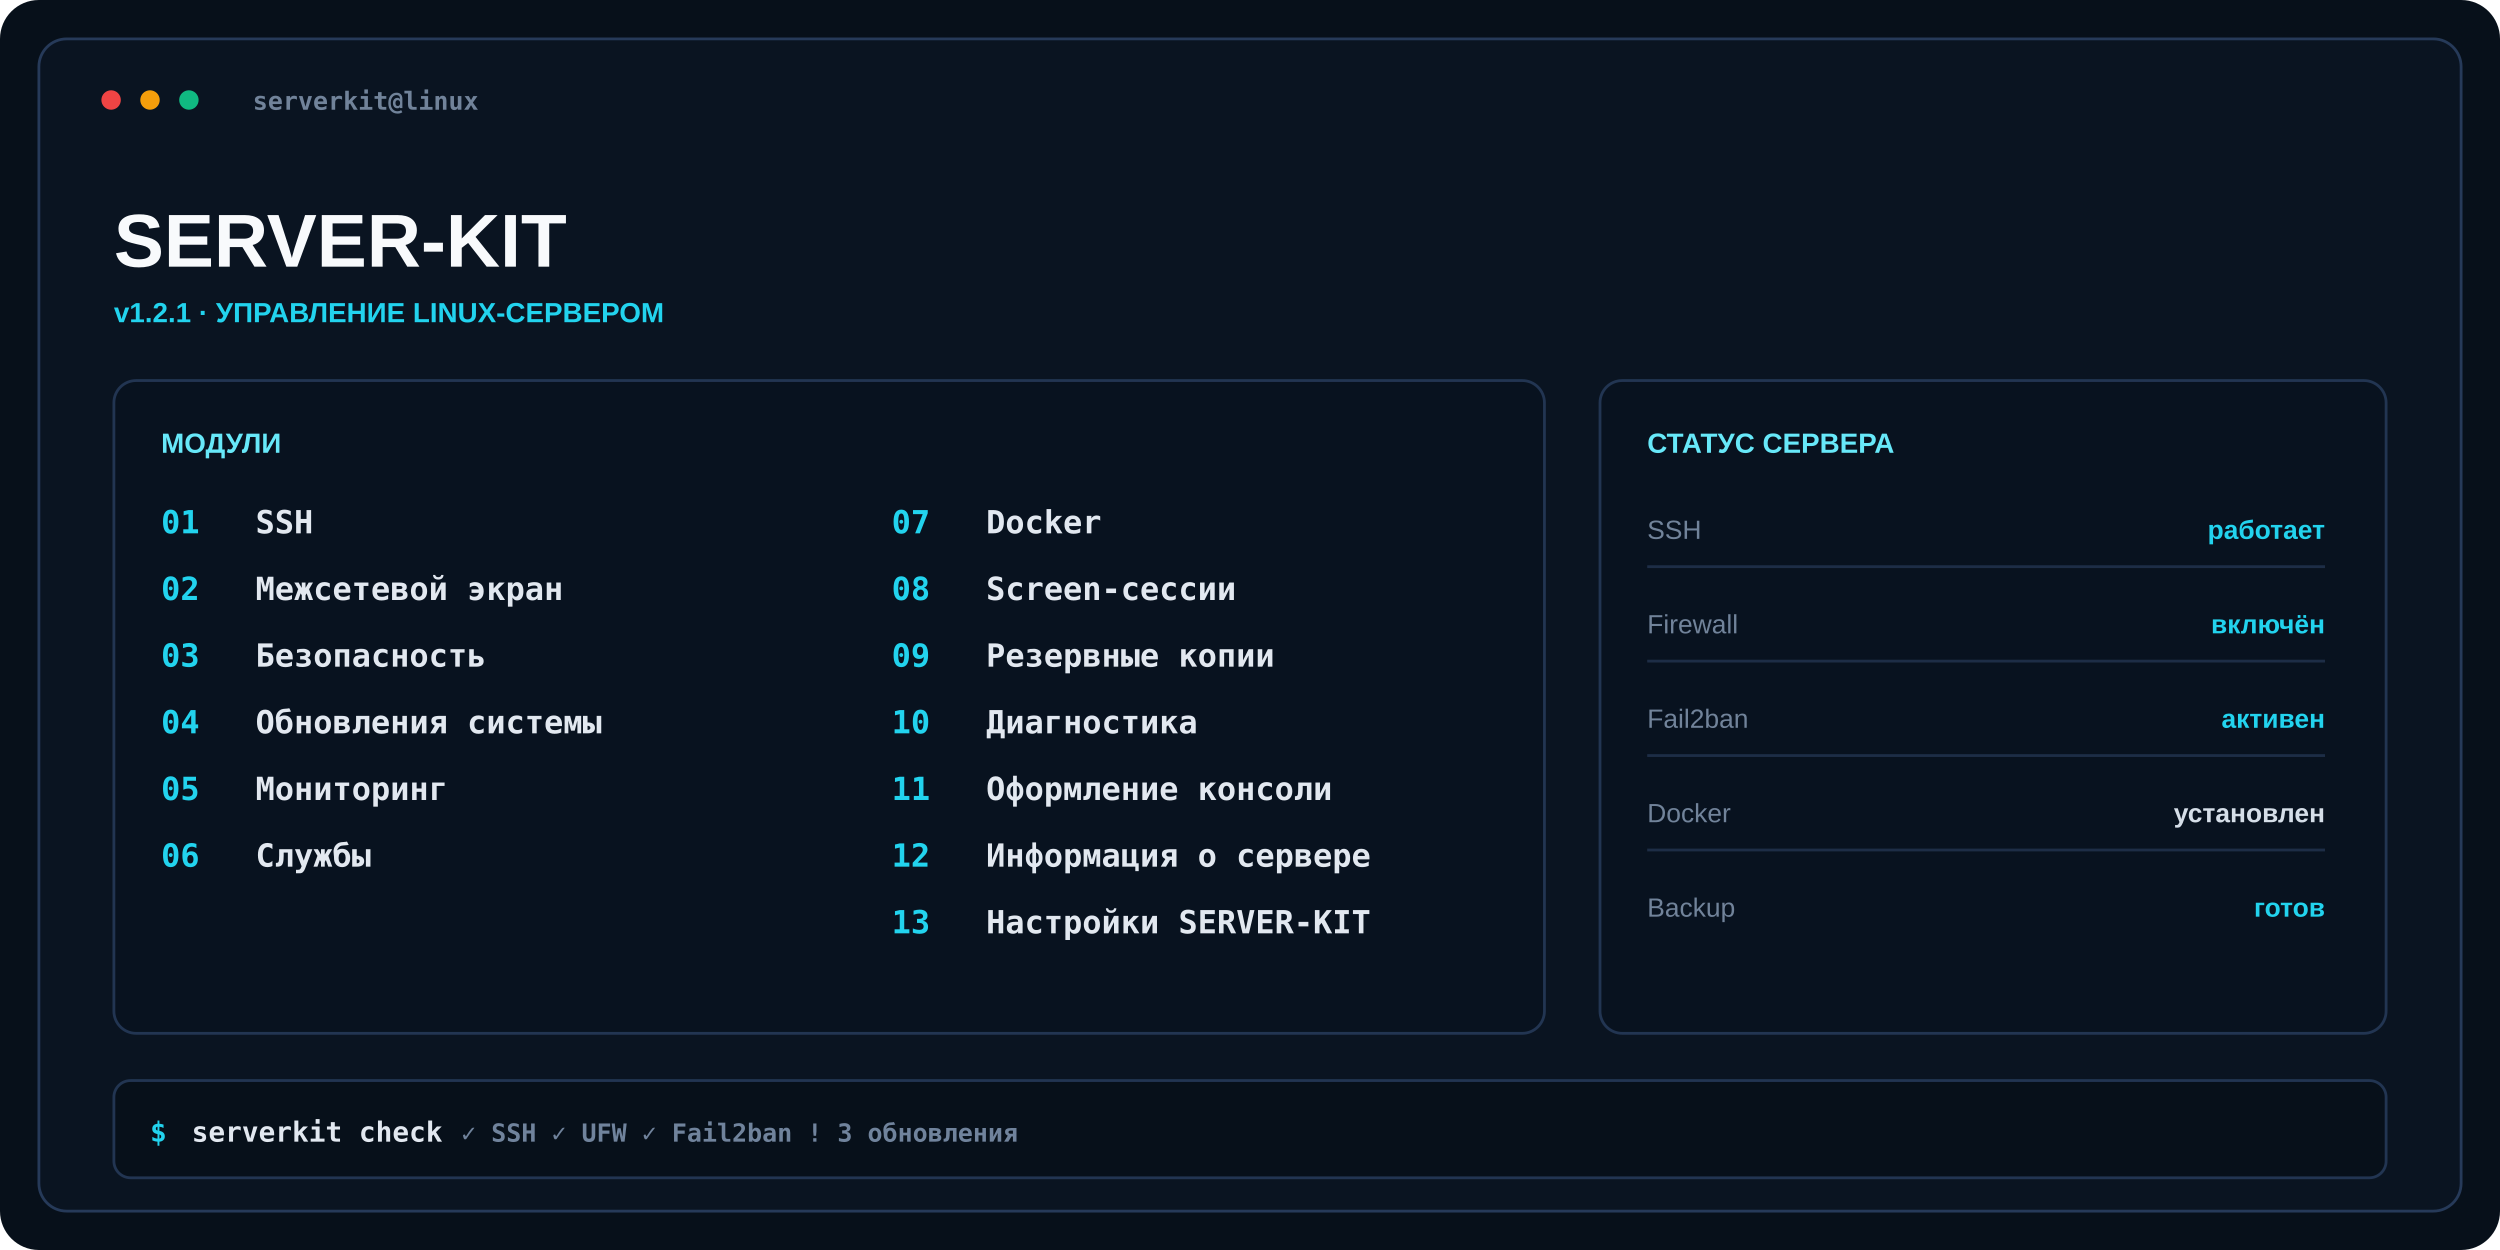
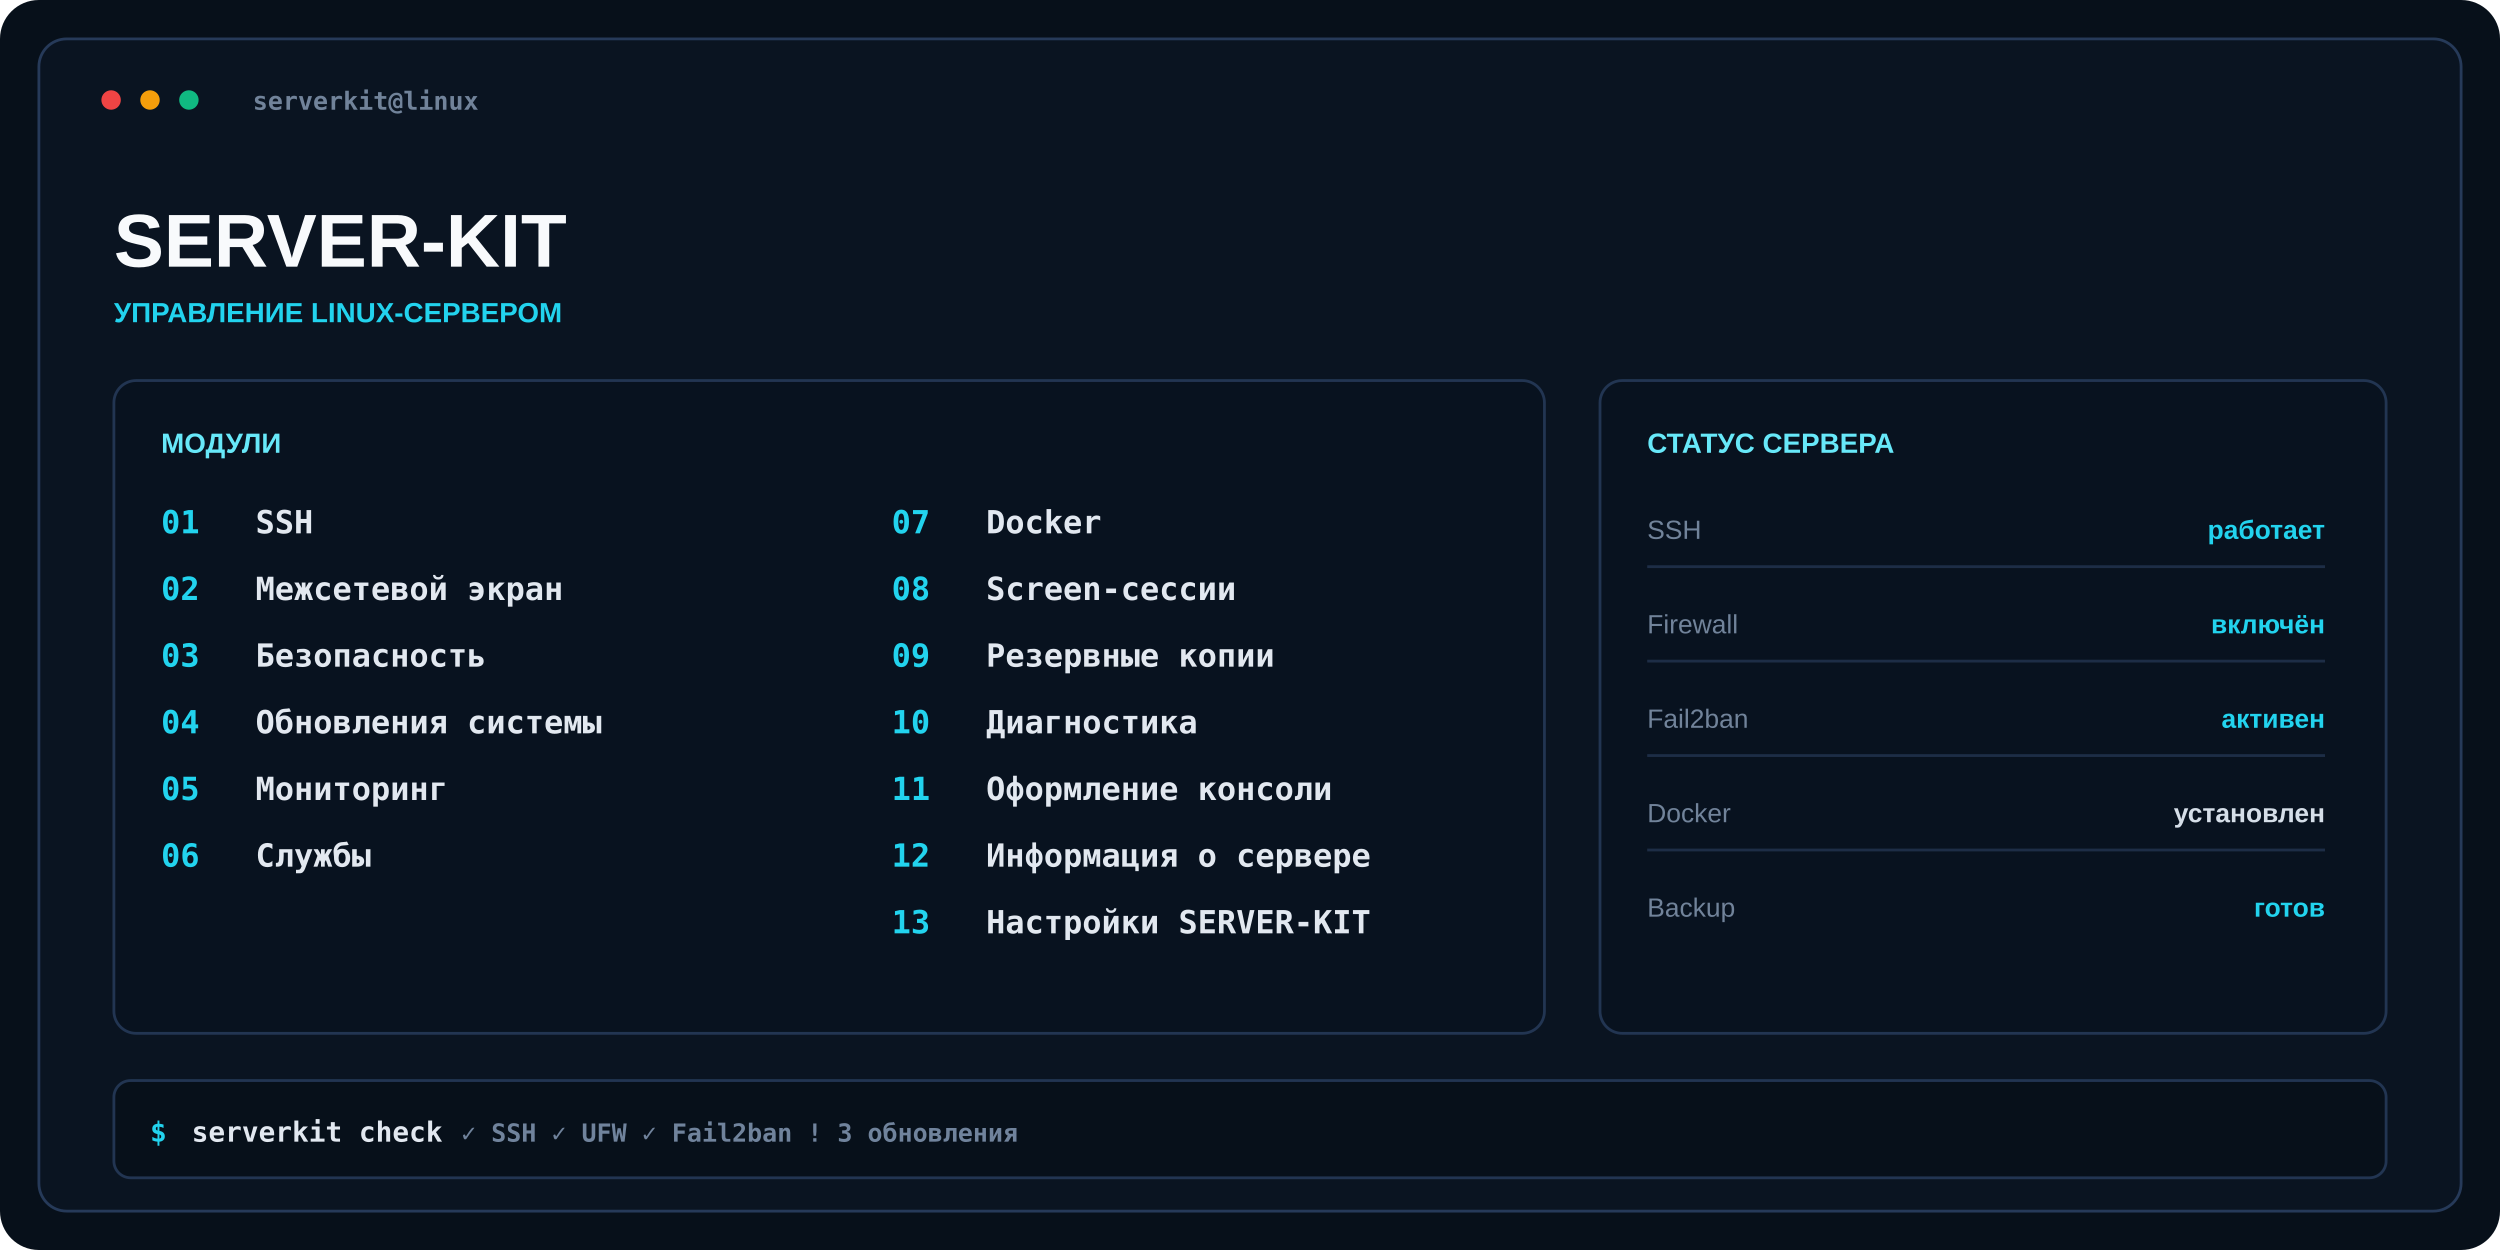
<svg xmlns="http://www.w3.org/2000/svg" width="1800" height="900" viewBox="0 0 1800 900" role="img" aria-label="SERVER-KIT interface preview" shape-rendering="geometricPrecision" text-rendering="geometricPrecision">
  <rect x="0" y="0" width="1800" height="900" rx="28" fill="#07101A" />
  <rect x="28" y="28" width="1744" height="844" rx="20" fill="#0A1421" stroke="#263A59" stroke-width="2" />
  <g transform="translate(64 56)">
    <circle cx="16" cy="16" r="7" fill="#EF4444" />
    <circle cx="44" cy="16" r="7" fill="#F59E0B" />
    <circle cx="72" cy="16" r="7" fill="#10B981" />
    <text x="118" y="23" font-family="'JetBrains Mono',ui-monospace,SFMono-Regular,Menlo,Consolas,monospace" font-size="18" font-weight="600" fill="#71839A">serverkit@linux</text>
  </g>
  <g transform="translate(82 134)">
    <text x="0" y="58" font-family="Rubik,'Arial Black','Helvetica Neue',Arial,system-ui,sans-serif" font-size="54" font-weight="900" fill="#F8FAFC">SERVER-KIT</text>
-     <text x="0" y="98" font-family="Rubik,'Helvetica Neue',Arial,system-ui,sans-serif" font-size="20" font-weight="800" fill="#22D3EE">v1.2.1 · УПРАВЛЕНИЕ LINUX-СЕРВЕРОМ</text>
+     <text x="0" y="98" font-family="Rubik,'Helvetica Neue',Arial,system-ui,sans-serif" font-size="20" font-weight="800" fill="#22D3EE">УПРАВЛЕНИЕ LINUX-СЕРВЕРОМ</text>
  </g>
  <g transform="translate(82 274)">
    <rect x="0" y="0" width="1030" height="470" rx="16" fill="#08121F" stroke="#223552" stroke-width="2" />
    <text x="34" y="52" font-family="Rubik,'Helvetica Neue',Arial,system-ui,sans-serif" font-size="20" font-weight="800" fill="#67E8F9">МОДУЛИ</text>
    <g font-family="'JetBrains Mono',ui-monospace,SFMono-Regular,Menlo,Consolas,monospace" font-size="23" font-weight="600">
      <text x="34" y="110" fill="#22D3EE">01</text>
      <text x="102" y="110" fill="#E2E8F0">SSH</text>
      <text x="34" y="158" fill="#22D3EE">02</text>
      <text x="102" y="158" fill="#E2E8F0">Межсетевой экран</text>
      <text x="34" y="206" fill="#22D3EE">03</text>
      <text x="102" y="206" fill="#E2E8F0">Безопасность</text>
      <text x="34" y="254" fill="#22D3EE">04</text>
      <text x="102" y="254" fill="#E2E8F0">Обновления системы</text>
      <text x="34" y="302" fill="#22D3EE">05</text>
      <text x="102" y="302" fill="#E2E8F0">Мониторинг</text>
      <text x="34" y="350" fill="#22D3EE">06</text>
      <text x="102" y="350" fill="#E2E8F0">Службы</text>
      <text x="560" y="110" fill="#22D3EE">07</text>
      <text x="628" y="110" fill="#E2E8F0">Docker</text>
      <text x="560" y="158" fill="#22D3EE">08</text>
      <text x="628" y="158" fill="#E2E8F0">Screen-сессии</text>
      <text x="560" y="206" fill="#22D3EE">09</text>
      <text x="628" y="206" fill="#E2E8F0">Резервные копии</text>
      <text x="560" y="254" fill="#22D3EE">10</text>
      <text x="628" y="254" fill="#E2E8F0">Диагностика</text>
      <text x="560" y="302" fill="#22D3EE">11</text>
      <text x="628" y="302" fill="#E2E8F0">Оформление консоли</text>
      <text x="560" y="350" fill="#22D3EE">12</text>
      <text x="628" y="350" fill="#E2E8F0">Информация о сервере</text>
      <text x="560" y="398" fill="#22D3EE">13</text>
      <text x="628" y="398" fill="#E2E8F0">Настройки SERVER-KIT</text>
    </g>
  </g>
  <g transform="translate(1152 274)">
    <rect x="0" y="0" width="566" height="470" rx="16" fill="#08121F" stroke="#223552" stroke-width="2" />
    <text x="34" y="52" font-family="Rubik,'Helvetica Neue',Arial,system-ui,sans-serif" font-size="20" font-weight="800" fill="#67E8F9">СТАТУС СЕРВЕРА</text>
    <g font-family="Rubik,'Helvetica Neue',Arial,system-ui,sans-serif" font-size="19">
      <text x="34" y="114" fill="#71839A">SSH</text>
      <text x="522" y="114" text-anchor="end" font-weight="800" fill="#22D3EE">работает</text>
      <line x1="34" y1="134" x2="522" y2="134" stroke="#1D2D46" stroke-width="2" />
      <text x="34" y="182" fill="#71839A">Firewall</text>
      <text x="522" y="182" text-anchor="end" font-weight="800" fill="#22D3EE">включён</text>
      <line x1="34" y1="202" x2="522" y2="202" stroke="#1D2D46" stroke-width="2" />
      <text x="34" y="250" fill="#71839A">Fail2ban</text>
      <text x="522" y="250" text-anchor="end" font-weight="800" fill="#22D3EE">активен</text>
      <line x1="34" y1="270" x2="522" y2="270" stroke="#1D2D46" stroke-width="2" />
      <text x="34" y="318" fill="#71839A">Docker</text>
      <text x="522" y="318" text-anchor="end" font-weight="800" fill="#D5DEE8">установлен</text>
      <line x1="34" y1="338" x2="522" y2="338" stroke="#1D2D46" stroke-width="2" />
      <text x="34" y="386" fill="#71839A">Backup</text>
      <text x="522" y="386" text-anchor="end" font-weight="800" fill="#22D3EE">готов</text>
    </g>
  </g>
  <g transform="translate(82 778)">
    <rect x="0" y="0" width="1636" height="70" rx="12" fill="#07101A" stroke="#223552" stroke-width="2" />
    <text x="26" y="44" font-family="'JetBrains Mono',ui-monospace,SFMono-Regular,Menlo,Consolas,monospace" font-size="20" font-weight="700" fill="#22D3EE">$</text>
    <text x="56" y="44" font-family="'JetBrains Mono',ui-monospace,SFMono-Regular,Menlo,Consolas,monospace" font-size="20" font-weight="700" fill="#E2E8F0">serverkit check</text>
    <text x="250" y="44" font-family="'JetBrains Mono',ui-monospace,SFMono-Regular,Menlo,Consolas,monospace" font-size="18" font-weight="600" fill="#70839C">✓ SSH  ✓ UFW  ✓ Fail2ban  ! 3 обновления</text>
  </g>
</svg>
